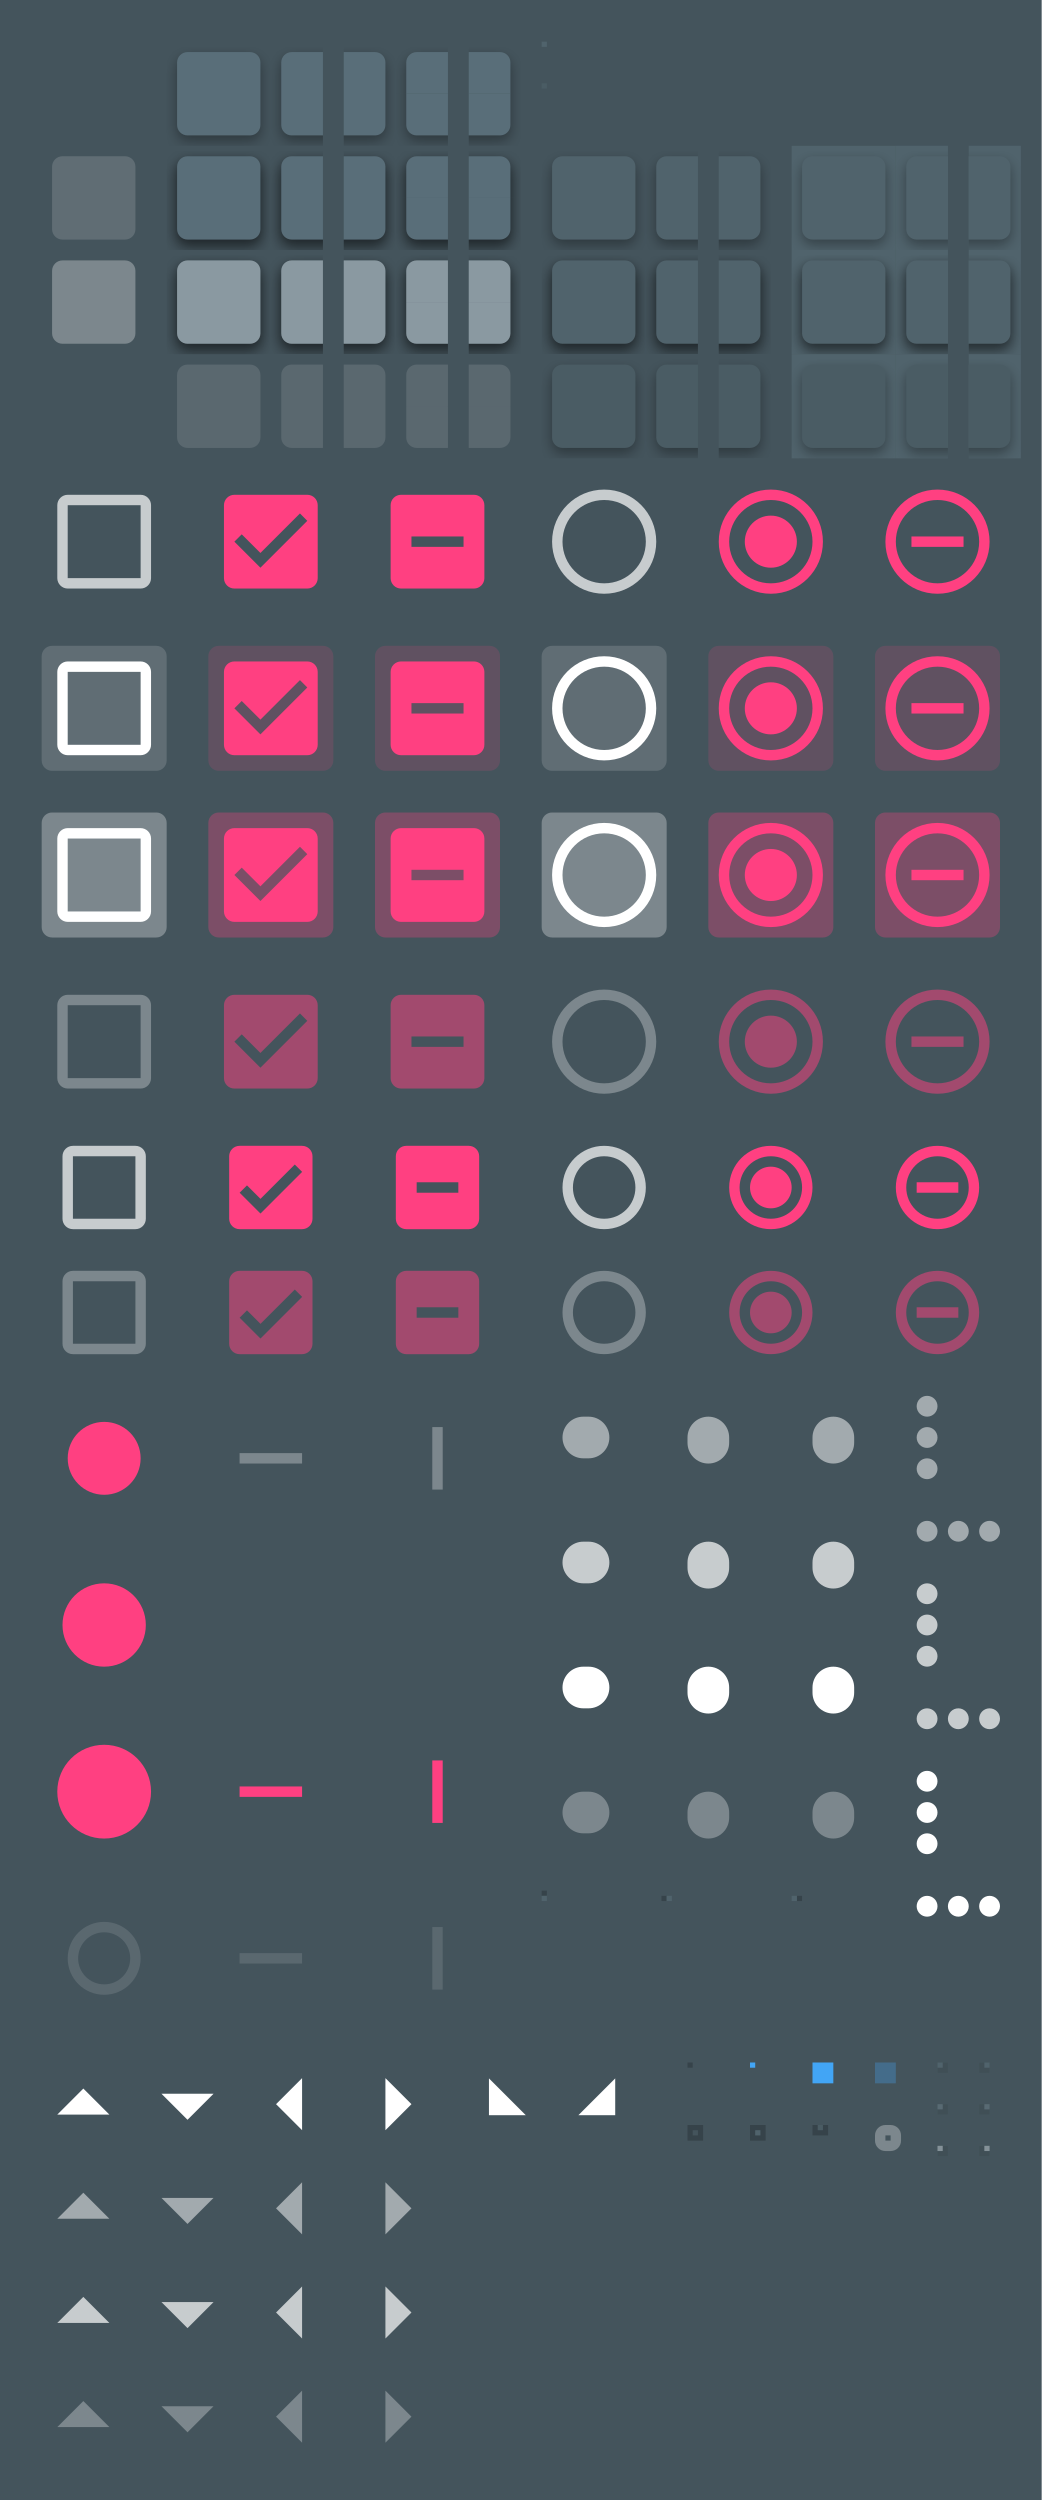
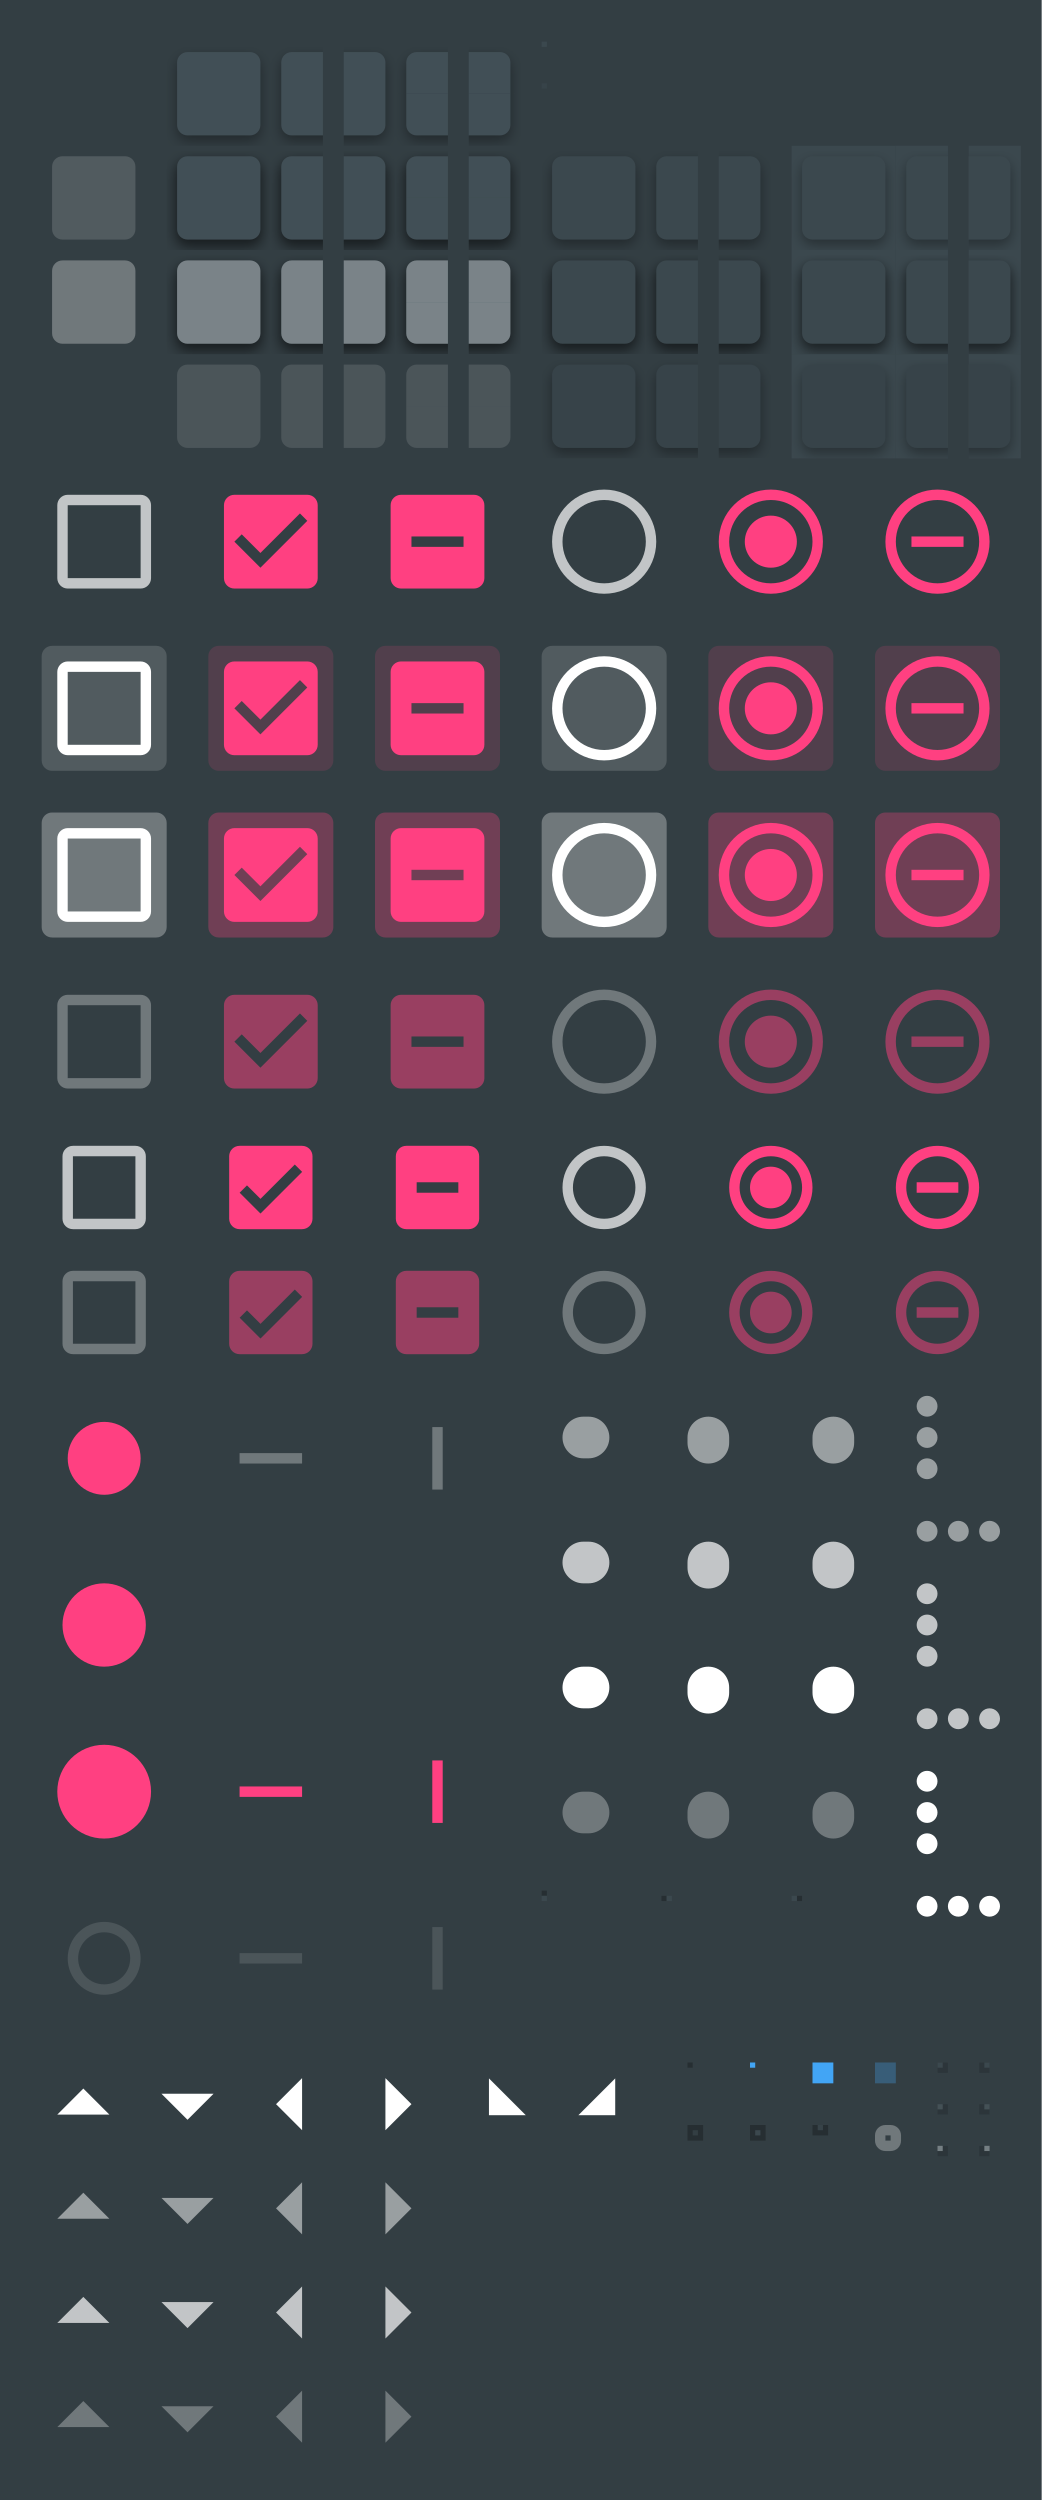
<svg xmlns="http://www.w3.org/2000/svg" xmlns:xlink="http://www.w3.org/1999/xlink" width="200" height="480" viewBox="0 0 200 480">
  <rect width="200" height="480" fill="url(#color-bg)" />
  <defs>
    <filter id="1" color-interpolation-filters="sRGB" x="0" y="0" width="1" height="1">
      <feFlood flood-color="#000000" flood-opacity="0.12" result="flood" />
      <feComposite operator="in" in="flood" in2="SourceGraphic" result="composite1" />
      <feGaussianBlur stdDeviation="1.5" in="composite1" result="blur" />
      <feOffset dx="0" dy="1" result="offset" />
      <feComposite in="SourceGraphic" in2="offset" result="fbSourceGraphic" />
      <feFlood flood-color="#000000" flood-opacity="0.24" result="flood" />
      <feComposite operator="in" in="flood" in2="fbSourceGraphic" result="composite1" />
      <feGaussianBlur stdDeviation="1" in="composite1" result="blur" />
      <feOffset dx="0" dy="1" result="offset" />
      <feComposite in="fbSourceGraphic" in2="offset" result="composite2" />
    </filter>
    <linearGradient id="color-fg">
      <stop stop-color="#FFFFFF" />
    </linearGradient>
    <linearGradient id="color-fg-insensitive">
      <stop stop-color="#FFFFFF" stop-opacity="0.5" />
    </linearGradient>
    <linearGradient id="color-fg-secondary">
      <stop stop-color="#FFFFFF" stop-opacity="0.7" />
    </linearGradient>
    <linearGradient id="color-fg-secondary-insensitive">
      <stop stop-color="#FFFFFF" stop-opacity="0.3" />
    </linearGradient>
    <linearGradient id="color-trough-insensitive">
      <stop stop-color="#FFFFFF" stop-opacity="0.12" />
    </linearGradient>
    <linearGradient id="color-primary">
      <stop stop-color="#42A5F5" />
    </linearGradient>
    <linearGradient id="color-accent">
      <stop stop-color="#FF4081" />
    </linearGradient>
    <linearGradient id="color-accent-insensitive">
      <stop stop-color="#FF4081" stop-opacity="0.5" />
    </linearGradient>
    <linearGradient id="color-bg">
-       <stop stop-color="#44545c" />
+       <stop stop-color="#333e43" />
    </linearGradient>
    <linearGradient id="color-bg-lighter">
-       <stop stop-color="#596e79" />
+       <stop stop-color="#414f56" />
    </linearGradient>
    <linearGradient id="color-base">
-       <stop stop-color="#50636c" />
+       <stop stop-color="#3b484e" />
    </linearGradient>
    <linearGradient id="color-base-alt">
-       <stop stop-color="#4a5c64" />
+       <stop stop-color="#374349" />
    </linearGradient>
    <linearGradient id="color-border">
-       <stop stop-color="#000000" stop-opacity="0.2" />
+       <stop stop-color="#000000" stop-opacity="0.26" />
    </linearGradient>
    <rect id="1x1" width="1" height="1" />
    <rect id="2x2" width="2" height="2" />
    <rect id="4x4" width="4" height="4" />
    <rect id="16x16" width="16" height="16" opacity="0" />
    <rect id="17x17" width="17" height="17" opacity="0" />
    <rect id="24x24" width="24" height="24" opacity="0" />
    <clipPath id="left">
      <rect width="10" height="20" />
    </clipPath>
    <clipPath id="right">
      <rect width="10" height="20" x="10" />
    </clipPath>
    <clipPath id="left-top">
      <rect width="10" height="10" />
    </clipPath>
    <clipPath id="left-bottom">
      <rect width="10" height="10" y="10" />
    </clipPath>
    <clipPath id="right-top">
      <rect width="10" height="10" x="10" />
    </clipPath>
    <clipPath id="right-bottom">
      <rect width="10" height="10" x="10" y="10" />
    </clipPath>
    <g id="base-box">
      <rect width="20" height="20" opacity="0" />
      <rect x="2" y="2" width="16" height="16" rx="2" ry="2" />
    </g>
    <use xlink:href="#base-box" id="base-flat-button" fill="url(#color-fg)" opacity="0" />
    <use xlink:href="#base-box" id="base-flat-button-hover" fill="url(#color-fg)" opacity="0.15" />
    <use xlink:href="#base-box" id="base-flat-button-active" fill="url(#color-fg)" opacity="0.3" />
    <use xlink:href="#base-box" id="base-flat-button-insensitive" fill="url(#color-fg)" opacity="0" />
    <use xlink:href="#base-box" id="base-button" fill="url(#color-bg-lighter)" filter="url(#1)" />
    <use xlink:href="#base-button" id="base-button-hover" filter="url(#1)" />
    <g id="base-button-active">
      <use xlink:href="#base-button-hover" />
      <use xlink:href="#base-flat-button-active" />
    </g>
    <use xlink:href="#base-box" id="base-button-insensitive" fill="url(#color-trough-insensitive)" />
    <use xlink:href="#1x1" id="base-entry-background" fill="url(#color-base)" />
    <use xlink:href="#1x1" id="base-entry-background-insensitive" fill="url(#color-base-alt)" />
    <use xlink:href="#base-box" id="base-entry-box" fill="url(#color-base)" filter="url(#1)" />
    <use xlink:href="#base-entry-box" id="base-entry-box-active" filter="url(#1)" />
    <use xlink:href="#base-box" id="base-entry-box-insensitive" fill="url(#color-base-alt)" filter="url(#1)" />
    <rect id="background-fill" width="20" height="20" />
    <g id="base-entry">
      <use xlink:href="#background-fill" />
      <use xlink:href="#base-entry-box" />
    </g>
    <g id="base-entry-active">
      <use xlink:href="#background-fill" />
      <use xlink:href="#base-entry-box-active" />
    </g>
    <g id="base-entry-insensitive">
      <use xlink:href="#background-fill" />
      <use xlink:href="#base-entry-box-insensitive" />
    </g>
    <use clip-path="url(#left)" xlink:href="#base-button" id="base-combo-rtl-button" />
    <use clip-path="url(#left)" xlink:href="#base-button-hover" id="base-combo-rtl-button-hover" />
    <use clip-path="url(#left)" xlink:href="#base-button-active" id="base-combo-rtl-button-active" />
    <use clip-path="url(#left)" xlink:href="#base-button-insensitive" id="base-combo-rtl-button-insensitive" />
    <use clip-path="url(#right)" xlink:href="#base-button" id="base-combo-ltr-button" />
    <use clip-path="url(#right)" xlink:href="#base-button-hover" id="base-combo-ltr-button-hover" />
    <use clip-path="url(#right)" xlink:href="#base-button-active" id="base-combo-ltr-button-active" />
    <use clip-path="url(#right)" xlink:href="#base-button-insensitive" id="base-combo-ltr-button-insensitive" />
    <use clip-path="url(#left-top)" xlink:href="#base-button" id="base-spin-rtl-up" />
    <use clip-path="url(#left-top)" xlink:href="#base-button-hover" id="base-spin-rtl-up-hover" />
    <use clip-path="url(#left-top)" xlink:href="#base-button-active" id="base-spin-rtl-up-active" />
    <use clip-path="url(#left-top)" xlink:href="#base-button-insensitive" id="base-spin-rtl-up-insensitive" />
    <use clip-path="url(#left-bottom)" xlink:href="#base-button" id="base-spin-rtl-down" />
    <use clip-path="url(#left-bottom)" xlink:href="#base-button-hover" id="base-spin-rtl-down-hover" />
    <use clip-path="url(#left-bottom)" xlink:href="#base-button-active" id="base-spin-rtl-down-active" />
    <use clip-path="url(#left-bottom)" xlink:href="#base-button-insensitive" id="base-spin-rtl-down-insensitive" />
    <use clip-path="url(#right-top)" xlink:href="#base-button" id="base-spin-ltr-up" />
    <use clip-path="url(#right-top)" xlink:href="#base-button-hover" id="base-spin-ltr-up-hover" />
    <use clip-path="url(#right-top)" xlink:href="#base-button-active" id="base-spin-ltr-up-active" />
    <use clip-path="url(#right-top)" xlink:href="#base-button-insensitive" id="base-spin-ltr-up-insensitive" />
    <use clip-path="url(#right-bottom)" xlink:href="#base-button" id="base-spin-ltr-down" />
    <use clip-path="url(#right-bottom)" xlink:href="#base-button-hover" id="base-spin-ltr-down-hover" />
    <use clip-path="url(#right-bottom)" xlink:href="#base-button-active" id="base-spin-ltr-down-active" />
    <use clip-path="url(#right-bottom)" xlink:href="#base-button-insensitive" id="base-spin-ltr-down-insensitive" />
    <use clip-path="url(#left)" xlink:href="#base-entry" id="base-combo-ltr-entry" />
    <use clip-path="url(#left)" xlink:href="#base-entry-active" id="base-combo-ltr-entry-active" />
    <use clip-path="url(#left)" xlink:href="#base-entry-insensitive" id="base-combo-ltr-entry-insensitive" />
    <use clip-path="url(#right)" xlink:href="#base-entry" id="base-combo-rtl-entry" />
    <use clip-path="url(#right)" xlink:href="#base-entry-active" id="base-combo-rtl-entry-active" />
    <use clip-path="url(#right)" xlink:href="#base-entry-insensitive" id="base-combo-rtl-entry-insensitive" />
    <path id="checkbox-unchecked-path" d="M19 5v14H5V5h14m0-2H5c-1.1 0-2 .9-2 2v14c0 1.1.9 2 2 2h14c1.1 0 2-.9 2-2V5c0-1.1-.9-2-2-2z" />
    <path id="checkbox-checked-path" d="M19 3H5c-1.11 0-2 .9-2 2v14c0 1.1.89 2 2 2h14c1.11 0 2-.9 2-2V5c0-1.1-.89-2-2-2zm-9 14l-5-5 1.41-1.41L10 14.17l7.59-7.59L19 8l-9 9z" />
    <path id="checkbox-mixed-path" d="M19 3H5c-1.1 0-2 .9-2 2v14c0 1.1.9 2 2 2h14c1.1 0 2-.9 2-2V5c0-1.1-.9-2-2-2zm-2 10H7v-2h10v2z" />
    <path id="radio-unchecked-path" d="M12 2C6.48 2 2 6.48 2 12s4.48 10 10 10 10-4.48 10-10S17.52 2 12 2zm0 18c-4.42 0-8-3.58-8-8s3.58-8 8-8 8 3.58 8 8-3.58 8-8 8z" />
    <path id="radio-checked-path" d="M12 7c-2.76 0-5 2.24-5 5s2.24 5 5 5 5-2.24 5-5-2.24-5-5-5zm0-5C6.48 2 2 6.48 2 12s4.48 10 10 10 10-4.48 10-10S17.52 2 12 2zm0 18c-4.42 0-8-3.58-8-8s3.58-8 8-8 8 3.58 8 8-3.58 8-8 8z" />
    <path id="radio-mixed-path" d="m12 2c-5.52 0-10 4.48-10 10s4.48 10 10 10 10-4.48 10-10-4.48-10-10-10zm0 2c4.42 0 8 3.58 8 8s-3.58 8-8 8-8-3.58-8-8 3.58-8 8-8zm-5 7v2h10v-2h-10z" />
    <path id="menu-checkbox-unchecked-path" d="m2 0a2 2 0 0 0 -2 2v12a2 2 0 0 0 2 2h12a2 2 0 0 0 2 -2v-12a2 2 0 0 0 -2 -2h-12zm0 2h12v12h-12v-12z" />
    <path id="menu-checkbox-checked-path" d="m2 0a2 2 0 0 0 -2 2v12a2 2 0 0 0 2 2h12a2 2 0 0 0 2 -2v-12a2 2 0 0 0 -2 -2h-12zm10.6 3.59l1.41 1.41-8 8-4-4 1.41-1.41 2.59 2.59 6.59-6.59z" />
    <path id="menu-checkbox-mixed-path" d="m2 0a2 2 0 0 0 -2 2v12a2 2 0 0 0 2 2h12a2 2 0 0 0 2 -2v-12a2 2 0 0 0 -2 -2h-12zm2 7h8v2h-8v-2z" />
    <path id="menu-radio-unchecked-path" d="m8 0a8 8 0 0 0 -8 8 8 8 0 0 0 8 8 8 8 0 0 0 8 -8 8 8 0 0 0 -8 -8zm0 2a6 6 0 0 1 6 6 6 6 0 0 1 -6 6 6 6 0 0 1 -6 -6 6 6 0 0 1 6 -6z" />
    <path id="menu-radio-checked-path" d="m8 0a8 8 0 0 0 -8 8 8 8 0 0 0 8 8 8 8 0 0 0 8 -8 8 8 0 0 0 -8 -8zm0 2a6 6 0 0 1 6 6 6 6 0 0 1 -6 6 6 6 0 0 1 -6 -6 6 6 0 0 1 6 -6zm0 2a4 4 0 0 0 -4 4 4 4 0 0 0 4 4 4 4 0 0 0 4 -4 4 4 0 0 0 -4 -4z" />
    <path id="menu-radio-mixed-path" d="m8 0a8 8 0 0 0 -8 8 8 8 0 0 0 8 8 8 8 0 0 0 8 -8 8 8 0 0 0 -8 -8zm0 2a6 6 0 0 1 6 6 6 6 0 0 1 -6 6 6 6 0 0 1 -6 -6 6 6 0 0 1 6 -6zm-4 5v2h8v-2h-8z" />
    <rect id="button-fill" width="24" height="24" rx="2" ry="2" />
    <g id="base-checkbox-unchecked">
      <use xlink:href="#button-fill" opacity="0" />
      <use xlink:href="#checkbox-unchecked-path" />
    </g>
    <g id="base-checkbox-unchecked-hover">
      <use xlink:href="#button-fill" opacity="0.15" />
      <use xlink:href="#checkbox-unchecked-path" />
    </g>
    <g id="base-checkbox-unchecked-active">
      <use xlink:href="#button-fill" opacity="0.3" />
      <use xlink:href="#checkbox-unchecked-path" />
    </g>
    <g id="base-checkbox-checked">
      <use xlink:href="#button-fill" opacity="0" />
      <use xlink:href="#checkbox-checked-path" />
    </g>
    <g id="base-checkbox-checked-hover">
      <use xlink:href="#button-fill" opacity="0.15" />
      <use xlink:href="#checkbox-checked-path" />
    </g>
    <g id="base-checkbox-checked-active">
      <use xlink:href="#button-fill" opacity="0.3" />
      <use xlink:href="#checkbox-checked-path" />
    </g>
    <g id="base-checkbox-mixed">
      <use xlink:href="#button-fill" opacity="0" />
      <use xlink:href="#checkbox-mixed-path" />
    </g>
    <g id="base-checkbox-mixed-hover">
      <use xlink:href="#button-fill" opacity="0.15" />
      <use xlink:href="#checkbox-mixed-path" />
    </g>
    <g id="base-checkbox-mixed-active">
      <use xlink:href="#button-fill" opacity="0.3" />
      <use xlink:href="#checkbox-mixed-path" />
    </g>
    <g id="base-radio-unchecked">
      <use xlink:href="#button-fill" opacity="0" />
      <use xlink:href="#radio-unchecked-path" />
    </g>
    <g id="base-radio-unchecked-hover">
      <use xlink:href="#button-fill" opacity="0.15" />
      <use xlink:href="#radio-unchecked-path" />
    </g>
    <g id="base-radio-unchecked-active">
      <use xlink:href="#button-fill" opacity="0.3" />
      <use xlink:href="#radio-unchecked-path" />
    </g>
    <g id="base-radio-checked">
      <use xlink:href="#button-fill" opacity="0" />
      <use xlink:href="#radio-checked-path" />
    </g>
    <g id="base-radio-checked-hover">
      <use xlink:href="#button-fill" opacity="0.15" />
      <use xlink:href="#radio-checked-path" />
    </g>
    <g id="base-radio-checked-active">
      <use xlink:href="#button-fill" opacity="0.3" />
      <use xlink:href="#radio-checked-path" />
    </g>
    <g id="base-radio-mixed">
      <use xlink:href="#button-fill" opacity="0" />
      <use xlink:href="#radio-mixed-path" />
    </g>
    <g id="base-radio-mixed-hover">
      <use xlink:href="#button-fill" opacity="0.15" />
      <use xlink:href="#radio-mixed-path" />
    </g>
    <g id="base-radio-mixed-active">
      <use xlink:href="#button-fill" opacity="0.3" />
      <use xlink:href="#radio-mixed-path" />
    </g>
    <g id="base-menu-checkbox-unchecked">
      <use xlink:href="#16x16" />
      <use xlink:href="#menu-checkbox-unchecked-path" />
    </g>
    <g id="base-menu-checkbox-checked">
      <use xlink:href="#16x16" />
      <use xlink:href="#menu-checkbox-checked-path" />
    </g>
    <g id="base-menu-checkbox-mixed">
      <use xlink:href="#16x16" />
      <use xlink:href="#menu-checkbox-mixed-path" />
    </g>
    <g id="base-menu-radio-unchecked">
      <use xlink:href="#16x16" />
      <use xlink:href="#menu-radio-unchecked-path" />
    </g>
    <g id="base-menu-radio-checked">
      <use xlink:href="#16x16" />
      <use xlink:href="#menu-radio-checked-path" />
    </g>
    <g id="base-menu-radio-mixed">
      <use xlink:href="#16x16" />
      <use xlink:href="#menu-radio-mixed-path" />
    </g>
    <g id="base-scale-slider">
      <use xlink:href="#24x24" />
      <circle cx="12" cy="12" r="7" fill="url(#color-accent)" />
    </g>
    <g id="base-scale-slider-hover">
      <use xlink:href="#24x24" />
      <circle cx="12" cy="12" r="8" fill="url(#color-accent)" />
    </g>
    <g id="base-scale-slider-active">
      <use xlink:href="#24x24" />
      <circle cx="12" cy="12" r="9" fill="url(#color-accent)" />
    </g>
    <g id="base-scale-slider-insensitive">
      <use xlink:href="#24x24" />
      <circle cx="12" cy="12" r="7" fill="url(#color-bg)" />
      <circle cx="12" cy="12" r="6" fill="none" stroke="url(#color-trough-insensitive)" stroke-width="2" />
    </g>
    <g id="base-scale-horz-trough">
      <use xlink:href="#24x24" />
      <rect width="12" height="2" x="6" y="11" />
    </g>
    <g id="base-scale-vert-trough">
      <use xlink:href="#24x24" />
      <rect width="2" height="12" x="11" y="6" />
    </g>
    <g id="base-scrollbar-horz-slider">
      <use xlink:href="#17x17" y="-1" />
      <rect width="9" height="8" x="4" y="4" ry="4" />
    </g>
    <g id="base-scrollbar-horz-trough">
      <use xlink:href="#base-border" y="-1" />
      <use xlink:href="#base-entry-background" />
    </g>
    <use xlink:href="#base-scrollbar-horz-slider" id="base-scrollbar-vert-ltr-slider" transform="rotate(-90 8.5 8.5)" />
    <use xlink:href="#base-scrollbar-horz-trough" id="base-scrollbar-vert-ltr-trough" transform="rotate(-90 0.5 0.5)" />
    <use xlink:href="#base-scrollbar-horz-slider" id="base-scrollbar-vert-rtl-slider" transform="rotate(90 8 8)" />
    <use xlink:href="#base-scrollbar-horz-trough" id="base-scrollbar-vert-rtl-trough" transform="rotate(90 0.5 0.5)" />
    <g id="base-handle-horz">
      <circle cx="2" cy="2" r="2" />
      <circle cx="8" cy="2" r="2" />
      <circle cx="14" cy="2" r="2" />
    </g>
    <use xlink:href="#base-handle-horz" id="base-handle-vert" transform="rotate(90 2 2)" />
    <path id="pan-path" d="M 13,6 8,11 3,6 Z" />
    <g id="base-pan-down">
      <use xlink:href="#16x16" />
      <use xlink:href="#pan-path" />
    </g>
    <g id="base-pan-up">
      <use xlink:href="#16x16" />
      <use xlink:href="#pan-path" transform="rotate(180 8 8)" />
    </g>
    <g id="base-pan-left">
      <use xlink:href="#16x16" />
      <use xlink:href="#pan-path" transform="rotate(90 8 8)" />
    </g>
    <g id="base-pan-right">
      <use xlink:href="#16x16" />
      <use xlink:href="#pan-path" transform="rotate(-90 8 8)" />
    </g>
    <g id="base-pan-left-semi">
      <use xlink:href="#16x16" />
      <use xlink:href="#pan-path" transform="rotate(45 8 8)" />
    </g>
    <g id="base-pan-right-semi">
      <use xlink:href="#16x16" />
      <use xlink:href="#pan-path" transform="rotate(-45 8 8)" />
    </g>
    <use xlink:href="#1x1" id="base-border" fill="url(#color-border)" />
    <use xlink:href="#1x1" id="base-tab" fill="url(#color-primary)" />
    <use xlink:href="#4x4" id="base-progressbar-progress" fill="url(#color-primary)" />
    <g id="base-progressbar-trough">
      <use xlink:href="#4x4" fill="url(#color-bg)" />
      <use xlink:href="#base-progressbar-progress" opacity="0.3" />
    </g>
    <rect id="base-frame" x="0.5" y="0.5" width="2" height="2" fill="none" stroke="url(#color-border)" stroke-width="1" />
    <g id="base-frame-notebook">
      <rect width="3" height="3" fill="url(#color-border)" />
      <use xlink:href="#1x1" x="1" y="1" fill="url(#color-base)" />
    </g>
    <g id="base-frame-inline">
      <rect width="3" height="2" fill="url(#color-border)" />
      <use xlink:href="#1x1" x="1" fill="url(#color-base-alt)" />
    </g>
    <rect id="base-focus" x="1" y="1" width="3" height="3" rx="1" ry="1" fill="none" stroke="url(#color-fg)" stroke-width="2" opacity="0.3" />
    <g id="base-treeview-ltr-button">
      <use xlink:href="#2x2" fill="url(#color-base)" />
      <use xlink:href="#2x2" fill="url(#color-border)" />
      <use xlink:href="#1x1" fill="url(#color-base)" />
    </g>
    <g id="base-treeview-ltr-button-hover">
      <use xlink:href="#base-treeview-ltr-button" />
      <use xlink:href="#1x1" fill="url(#color-fg)" opacity="0.05" />
    </g>
    <g id="base-treeview-ltr-button-active">
      <use xlink:href="#base-treeview-ltr-button" />
      <use xlink:href="#1x1" fill="url(#color-fg)" opacity="0.3" />
    </g>
    <use xlink:href="#base-treeview-ltr-button" id="base-treeview-rtl-button" transform="scale(-1 1)" />
    <use xlink:href="#base-treeview-ltr-button-hover" id="base-treeview-rtl-button-hover" transform="scale(-1 1)" />
    <use xlink:href="#base-treeview-ltr-button-active" id="base-treeview-rtl-button-active" transform="scale(-1 1)" />
  </defs>
  <use x="8" y="8" xlink:href="#base-flat-button" id="flat-button" />
  <use x="8" y="28" xlink:href="#base-flat-button-hover" id="flat-button-hover" />
  <use x="8" y="48" xlink:href="#base-flat-button-active" id="flat-button-active" />
  <use x="8" y="68" xlink:href="#base-flat-button-insensitive" id="flat-button-insensitive" />
  <use x="32" y="8" xlink:href="#base-button" id="button" />
  <use x="32" y="28" xlink:href="#base-button-hover" id="button-hover" />
  <use x="32" y="48" xlink:href="#base-button-active" id="button-active" />
  <use x="32" y="68" xlink:href="#base-button-insensitive" id="button-insensitive" />
  <use x="52" y="8" xlink:href="#base-combo-rtl-button" id="combo-rtl-button" />
  <use x="52" y="28" xlink:href="#base-combo-rtl-button-hover" id="combo-rtl-button-hover" />
  <use x="52" y="48" xlink:href="#base-combo-rtl-button-active" id="combo-rtl-button-active" />
  <use x="52" y="68" xlink:href="#base-combo-rtl-button-insensitive" id="combo-rtl-button-insensitive" />
  <use x="56" y="8" xlink:href="#base-combo-ltr-button" id="combo-ltr-button" />
  <use x="56" y="28" xlink:href="#base-combo-ltr-button-hover" id="combo-ltr-button-hover" />
  <use x="56" y="48" xlink:href="#base-combo-ltr-button-active" id="combo-ltr-button-active" />
  <use x="56" y="68" xlink:href="#base-combo-ltr-button-insensitive" id="combo-ltr-button-insensitive" />
  <use x="76" y="8" xlink:href="#base-spin-rtl-up" id="spin-rtl-up" />
  <use x="76" y="28" xlink:href="#base-spin-rtl-up-hover" id="spin-rtl-up-hover" />
  <use x="76" y="48" xlink:href="#base-spin-rtl-up-active" id="spin-rtl-up-active" />
  <use x="76" y="68" xlink:href="#base-spin-rtl-up-insensitive" id="spin-rtl-up-insensitive" />
  <use x="76" y="8" xlink:href="#base-spin-rtl-down" id="spin-rtl-down" />
  <use x="76" y="28" xlink:href="#base-spin-rtl-down-hover" id="spin-rtl-down-hover" />
  <use x="76" y="48" xlink:href="#base-spin-rtl-down-active" id="spin-rtl-down-active" />
  <use x="76" y="68" xlink:href="#base-spin-rtl-down-insensitive" id="spin-rtl-down-insensitive" />
  <use x="80" y="8" xlink:href="#base-spin-ltr-up" id="spin-ltr-up" />
  <use x="80" y="28" xlink:href="#base-spin-ltr-up-hover" id="spin-ltr-up-hover" />
  <use x="80" y="48" xlink:href="#base-spin-ltr-up-active" id="spin-ltr-up-active" />
  <use x="80" y="68" xlink:href="#base-spin-ltr-up-insensitive" id="spin-ltr-up-insensitive" />
  <use x="80" y="8" xlink:href="#base-spin-ltr-down" id="spin-ltr-down" />
  <use x="80" y="28" xlink:href="#base-spin-ltr-down-hover" id="spin-ltr-down-hover" />
  <use x="80" y="48" xlink:href="#base-spin-ltr-down-active" id="spin-ltr-down-active" />
  <use x="80" y="68" xlink:href="#base-spin-ltr-down-insensitive" id="spin-ltr-down-insensitive" />
  <use x="104" y="8" xlink:href="#base-entry-background" id="entry-background" />
  <use x="104" y="16" xlink:href="#base-entry-background-insensitive" id="entry-background-insensitive" />
  <use x="104" y="28" xlink:href="#base-entry" fill="url(#color-bg)" id="entry" />
  <use x="104" y="48" xlink:href="#base-entry-active" fill="url(#color-bg)" id="entry-active" />
  <use x="104" y="68" xlink:href="#base-entry-insensitive" fill="url(#color-bg)" id="entry-insensitive" />
  <use x="124" y="28" xlink:href="#base-combo-ltr-entry" fill="url(#color-bg)" id="combo-ltr-entry" />
  <use x="124" y="48" xlink:href="#base-combo-ltr-entry-active" fill="url(#color-bg)" id="combo-ltr-entry-active" />
  <use x="124" y="68" xlink:href="#base-combo-ltr-entry-insensitive" fill="url(#color-bg)" id="combo-ltr-entry-insensitive" />
  <use x="128" y="28" xlink:href="#base-combo-rtl-entry" fill="url(#color-bg)" id="combo-rtl-entry" />
  <use x="128" y="48" xlink:href="#base-combo-rtl-entry-active" fill="url(#color-bg)" id="combo-rtl-entry-active" />
  <use x="128" y="68" xlink:href="#base-combo-rtl-entry-insensitive" fill="url(#color-bg)" id="combo-rtl-entry-insensitive" />
  <use x="152" y="28" xlink:href="#base-entry" fill="url(#color-base)" id="notebook-entry" />
  <use x="152" y="48" xlink:href="#base-entry-active" fill="url(#color-base)" id="notebook-entry-active" />
  <use x="152" y="68" xlink:href="#base-entry-insensitive" fill="url(#color-base)" id="notebook-entry-insensitive" />
  <use x="172" y="28" xlink:href="#base-combo-ltr-entry" fill="url(#color-base)" id="notebook-combo-ltr-entry" />
  <use x="172" y="48" xlink:href="#base-combo-ltr-entry-active" fill="url(#color-base)" id="notebook-combo-ltr-entry-active" />
  <use x="172" y="68" xlink:href="#base-combo-ltr-entry-insensitive" fill="url(#color-base)" id="notebook-combo-ltr-entry-insensitive" />
  <use x="176" y="28" xlink:href="#base-combo-rtl-entry" fill="url(#color-base)" id="notebook-combo-rtl-entry" />
  <use x="176" y="48" xlink:href="#base-combo-rtl-entry-active" fill="url(#color-base)" id="notebook-combo-rtl-entry-active" />
  <use x="176" y="68" xlink:href="#base-combo-rtl-entry-insensitive" fill="url(#color-base)" id="notebook-combo-rtl-entry-insensitive" />
  <use x="8" y="92" xlink:href="#base-checkbox-unchecked" fill="url(#color-fg-secondary)" id="checkbox-unchecked" />
  <use x="8" y="124" xlink:href="#base-checkbox-unchecked-hover" fill="url(#color-fg)" id="checkbox-unchecked-hover" />
  <use x="8" y="156" xlink:href="#base-checkbox-unchecked-active" fill="url(#color-fg)" id="checkbox-unchecked-active" />
  <use x="8" y="188" xlink:href="#base-checkbox-unchecked" fill="url(#color-fg-secondary-insensitive)" id="checkbox-unchecked-insensitive" />
  <use x="40" y="92" xlink:href="#base-checkbox-checked" fill="url(#color-accent)" id="checkbox-checked" />
  <use x="40" y="124" xlink:href="#base-checkbox-checked-hover" fill="url(#color-accent)" id="checkbox-checked-hover" />
  <use x="40" y="156" xlink:href="#base-checkbox-checked-active" fill="url(#color-accent)" id="checkbox-checked-active" />
  <use x="40" y="188" xlink:href="#base-checkbox-checked" fill="url(#color-accent-insensitive)" id="checkbox-checked-insensitive" />
  <use x="72" y="92" xlink:href="#base-checkbox-mixed" fill="url(#color-accent)" id="checkbox-mixed" />
  <use x="72" y="124" xlink:href="#base-checkbox-mixed-hover" fill="url(#color-accent)" id="checkbox-mixed-hover" />
  <use x="72" y="156" xlink:href="#base-checkbox-mixed-active" fill="url(#color-accent)" id="checkbox-mixed-active" />
  <use x="72" y="188" xlink:href="#base-checkbox-mixed" fill="url(#color-accent-insensitive)" id="checkbox-mixed-insensitive" />
  <use x="104" y="92" xlink:href="#base-radio-unchecked" fill="url(#color-fg-secondary)" id="radio-unchecked" />
  <use x="104" y="124" xlink:href="#base-radio-unchecked-hover" fill="url(#color-fg)" id="radio-unchecked-hover" />
  <use x="104" y="156" xlink:href="#base-radio-unchecked-active" fill="url(#color-fg)" id="radio-unchecked-active" />
  <use x="104" y="188" xlink:href="#base-radio-unchecked" fill="url(#color-fg-secondary-insensitive)" id="radio-unchecked-insensitive" />
  <use x="136" y="92" xlink:href="#base-radio-checked" fill="url(#color-accent)" id="radio-checked" />
  <use x="136" y="124" xlink:href="#base-radio-checked-hover" fill="url(#color-accent)" id="radio-checked-hover" />
  <use x="136" y="156" xlink:href="#base-radio-checked-active" fill="url(#color-accent)" id="radio-checked-active" />
  <use x="136" y="188" xlink:href="#base-radio-checked" fill="url(#color-accent-insensitive)" id="radio-checked-insensitive" />
  <use x="168" y="92" xlink:href="#base-radio-mixed" fill="url(#color-accent)" id="radio-mixed" />
  <use x="168" y="124" xlink:href="#base-radio-mixed-hover" fill="url(#color-accent)" id="radio-mixed-hover" />
  <use x="168" y="156" xlink:href="#base-radio-mixed-active" fill="url(#color-accent)" id="radio-mixed-active" />
  <use x="168" y="188" xlink:href="#base-radio-mixed" fill="url(#color-accent-insensitive)" id="radio-mixed-insensitive" />
  <use x="12" y="220" xlink:href="#base-menu-checkbox-unchecked" fill="url(#color-fg-secondary)" id="menu-checkbox-unchecked" />
  <use x="12" y="244" xlink:href="#base-menu-checkbox-unchecked" fill="url(#color-fg-secondary-insensitive)" id="menu-checkbox-unchecked-insensitive" />
  <use x="44" y="220" xlink:href="#base-menu-checkbox-checked" fill="url(#color-accent)" id="menu-checkbox-checked" />
  <use x="44" y="244" xlink:href="#base-menu-checkbox-checked" fill="url(#color-accent-insensitive)" id="menu-checkbox-checked-insensitive" />
  <use x="76" y="220" xlink:href="#base-menu-checkbox-mixed" fill="url(#color-accent)" id="menu-checkbox-mixed" />
  <use x="76" y="244" xlink:href="#base-menu-checkbox-mixed" fill="url(#color-accent-insensitive)" id="menu-checkbox-mixed-insensitive" />
  <use x="108" y="220" xlink:href="#base-menu-radio-unchecked" fill="url(#color-fg-secondary)" id="menu-radio-unchecked" />
  <use x="108" y="244" xlink:href="#base-menu-radio-unchecked" fill="url(#color-fg-secondary-insensitive)" id="menu-radio-unchecked-insensitive" />
  <use x="140" y="220" xlink:href="#base-menu-radio-checked" fill="url(#color-accent)" id="menu-radio-checked" />
  <use x="140" y="244" xlink:href="#base-menu-radio-checked" fill="url(#color-accent-insensitive)" id="menu-radio-checked-insensitive" />
  <use x="172" y="220" xlink:href="#base-menu-radio-mixed" fill="url(#color-accent)" id="menu-radio-mixed" />
  <use x="172" y="244" xlink:href="#base-menu-radio-mixed" fill="url(#color-accent-insensitive)" id="menu-radio-mixed-insensitive" />
  <use x="8" y="268" xlink:href="#base-scale-slider" id="scale-slider" />
  <use x="8" y="300" xlink:href="#base-scale-slider-hover" id="scale-slider-hover" />
  <use x="8" y="332" xlink:href="#base-scale-slider-active" id="scale-slider-active" />
  <use x="8" y="364" xlink:href="#base-scale-slider-insensitive" id="scale-slider-insensitive" />
  <use x="40" y="268" xlink:href="#base-scale-horz-trough" fill="url(#color-fg-secondary-insensitive)" id="scale-horz-trough" />
  <use x="40" y="332" xlink:href="#base-scale-horz-trough" fill="url(#color-accent)" id="scale-horz-trough-active" />
  <use x="40" y="364" xlink:href="#base-scale-horz-trough" fill="url(#color-trough-insensitive)" id="scale-horz-trough-insensitive" />
  <use x="72" y="268" xlink:href="#base-scale-vert-trough" fill="url(#color-fg-secondary-insensitive)" id="scale-vert-trough" />
  <use x="72" y="332" xlink:href="#base-scale-vert-trough" fill="url(#color-accent)" id="scale-vert-trough-active" />
  <use x="72" y="364" xlink:href="#base-scale-vert-trough" fill="url(#color-trough-insensitive)" id="scale-vert-trough-insensitive" />
  <use x="104" y="268" xlink:href="#base-scrollbar-horz-slider" fill="url(#color-fg-insensitive)" id="scrollbar-horz-slider" />
  <use x="104" y="292" xlink:href="#base-scrollbar-horz-slider" fill="url(#color-fg-secondary)" id="scrollbar-horz-slider-hover" />
  <use x="104" y="316" xlink:href="#base-scrollbar-horz-slider" fill="url(#color-fg)" id="scrollbar-horz-slider-active" />
  <use x="104" y="340" xlink:href="#base-scrollbar-horz-slider" fill="url(#color-fg-secondary-insensitive)" id="scrollbar-horz-slider-insensitive" />
  <use x="104" y="364" xlink:href="#base-scrollbar-horz-trough" id="scrollbar-horz-trough" />
  <use x="128" y="268" xlink:href="#base-scrollbar-vert-ltr-slider" fill="url(#color-fg-insensitive)" id="scrollbar-vert-ltr-slider" />
  <use x="128" y="292" xlink:href="#base-scrollbar-vert-ltr-slider" fill="url(#color-fg-secondary)" id="scrollbar-vert-ltr-slider-hover" />
  <use x="128" y="316" xlink:href="#base-scrollbar-vert-ltr-slider" fill="url(#color-fg)" id="scrollbar-vert-ltr-slider-active" />
  <use x="128" y="340" xlink:href="#base-scrollbar-vert-ltr-slider" fill="url(#color-fg-secondary-insensitive)" id="scrollbar-vert-ltr-slider-insensitive" />
  <use x="128" y="364" xlink:href="#base-scrollbar-vert-ltr-trough" id="scrollbar-vert-ltr-trough" />
  <use x="152" y="268" xlink:href="#base-scrollbar-vert-rtl-slider" fill="url(#color-fg-insensitive)" id="scrollbar-vert-rtl-slider" />
  <use x="152" y="292" xlink:href="#base-scrollbar-vert-rtl-slider" fill="url(#color-fg-secondary)" id="scrollbar-vert-rtl-slider-hover" />
  <use x="152" y="316" xlink:href="#base-scrollbar-vert-rtl-slider" fill="url(#color-fg)" id="scrollbar-vert-rtl-slider-active" />
  <use x="152" y="340" xlink:href="#base-scrollbar-vert-rtl-slider" fill="url(#color-fg-secondary-insensitive)" id="scrollbar-vert-rtl-slider-insensitive" />
  <use x="152" y="364" xlink:href="#base-scrollbar-vert-rtl-trough" id="scrollbar-vert-rtl-trough" />
  <use x="176" y="292" xlink:href="#base-handle-horz" fill="url(#color-fg-insensitive)" id="handle-horz" />
  <use x="176" y="328" xlink:href="#base-handle-horz" fill="url(#color-fg-secondary)" id="handle-horz-hover" />
  <use x="176" y="364" xlink:href="#base-handle-horz" fill="url(#color-fg)" id="handle-horz-active" />
  <use x="176" y="268" xlink:href="#base-handle-vert" fill="url(#color-fg-insensitive)" id="handle-vert" />
  <use x="176" y="304" xlink:href="#base-handle-vert" fill="url(#color-fg-secondary)" id="handle-vert-hover" />
  <use x="176" y="340" xlink:href="#base-handle-vert" fill="url(#color-fg)" id="handle-vert-active" />
  <use x="8" y="396" xlink:href="#base-pan-up" fill="url(#color-fg)" id="pan-up" />
  <use x="8" y="416" xlink:href="#base-pan-up" fill="url(#color-fg-insensitive)" id="pan-up-insensitive" />
  <use x="8" y="436" xlink:href="#base-pan-up" fill="url(#color-fg-secondary)" id="pan-up-alt" />
  <use x="8" y="456" xlink:href="#base-pan-up" fill="url(#color-fg-secondary-insensitive)" id="pan-up-alt-insensitive" />
  <use x="28" y="396" xlink:href="#base-pan-down" fill="url(#color-fg)" id="pan-down" />
  <use x="28" y="416" xlink:href="#base-pan-down" fill="url(#color-fg-insensitive)" id="pan-down-insensitive" />
  <use x="28" y="436" xlink:href="#base-pan-down" fill="url(#color-fg-secondary)" id="pan-down-alt" />
  <use x="28" y="456" xlink:href="#base-pan-down" fill="url(#color-fg-secondary-insensitive)" id="pan-down-alt-insensitive" />
  <use x="48" y="396" xlink:href="#base-pan-left" fill="url(#color-fg)" id="pan-left" />
  <use x="48" y="416" xlink:href="#base-pan-left" fill="url(#color-fg-insensitive)" id="pan-left-insensitive" />
  <use x="48" y="436" xlink:href="#base-pan-left" fill="url(#color-fg-secondary)" id="pan-left-alt" />
  <use x="48" y="456" xlink:href="#base-pan-left" fill="url(#color-fg-secondary-insensitive)" id="pan-left-alt-insensitive" />
  <use x="68" y="396" xlink:href="#base-pan-right" fill="url(#color-fg)" id="pan-right" />
  <use x="68" y="416" xlink:href="#base-pan-right" fill="url(#color-fg-insensitive)" id="pan-right-insensitive" />
  <use x="68" y="436" xlink:href="#base-pan-right" fill="url(#color-fg-secondary)" id="pan-right-alt" />
  <use x="68" y="456" xlink:href="#base-pan-right" fill="url(#color-fg-secondary-insensitive)" id="pan-right-alt-insensitive" />
  <use x="88" y="396" xlink:href="#base-pan-left-semi" fill="url(#color-fg)" id="pan-left-semi" />
  <use x="108" y="396" xlink:href="#base-pan-right-semi" fill="url(#color-fg)" id="pan-right-semi" />
  <use x="132" y="396" xlink:href="#base-border" id="border" />
  <use x="144" y="396" xlink:href="#base-tab" id="tab" />
  <use x="156" y="396" xlink:href="#base-progressbar-progress" id="progressbar-progress" />
  <use x="168" y="396" xlink:href="#base-progressbar-trough" id="progressbar-trough" />
  <use x="132" y="408" xlink:href="#base-frame" id="frame" />
  <use x="144" y="408" xlink:href="#base-frame-notebook" id="frame-notebook" />
  <use x="156" y="408" xlink:href="#base-frame-inline" id="frame-inline" />
  <use x="168" y="408" xlink:href="#base-focus" id="focus" />
  <use x="180" y="396" xlink:href="#base-treeview-ltr-button" id="treeview-ltr-button" />
  <use x="180" y="404" xlink:href="#base-treeview-ltr-button-hover" id="treeview-ltr-button-hover" />
  <use x="180" y="412" xlink:href="#base-treeview-ltr-button-active" id="treeview-ltr-button-active" />
  <use x="190" y="396" xlink:href="#base-treeview-rtl-button" id="treeview-rtl-button" />
  <use x="190" y="404" xlink:href="#base-treeview-rtl-button-hover" id="treeview-rtl-button-hover" />
  <use x="190" y="412" xlink:href="#base-treeview-rtl-button-active" id="treeview-rtl-button-active" />
</svg>
